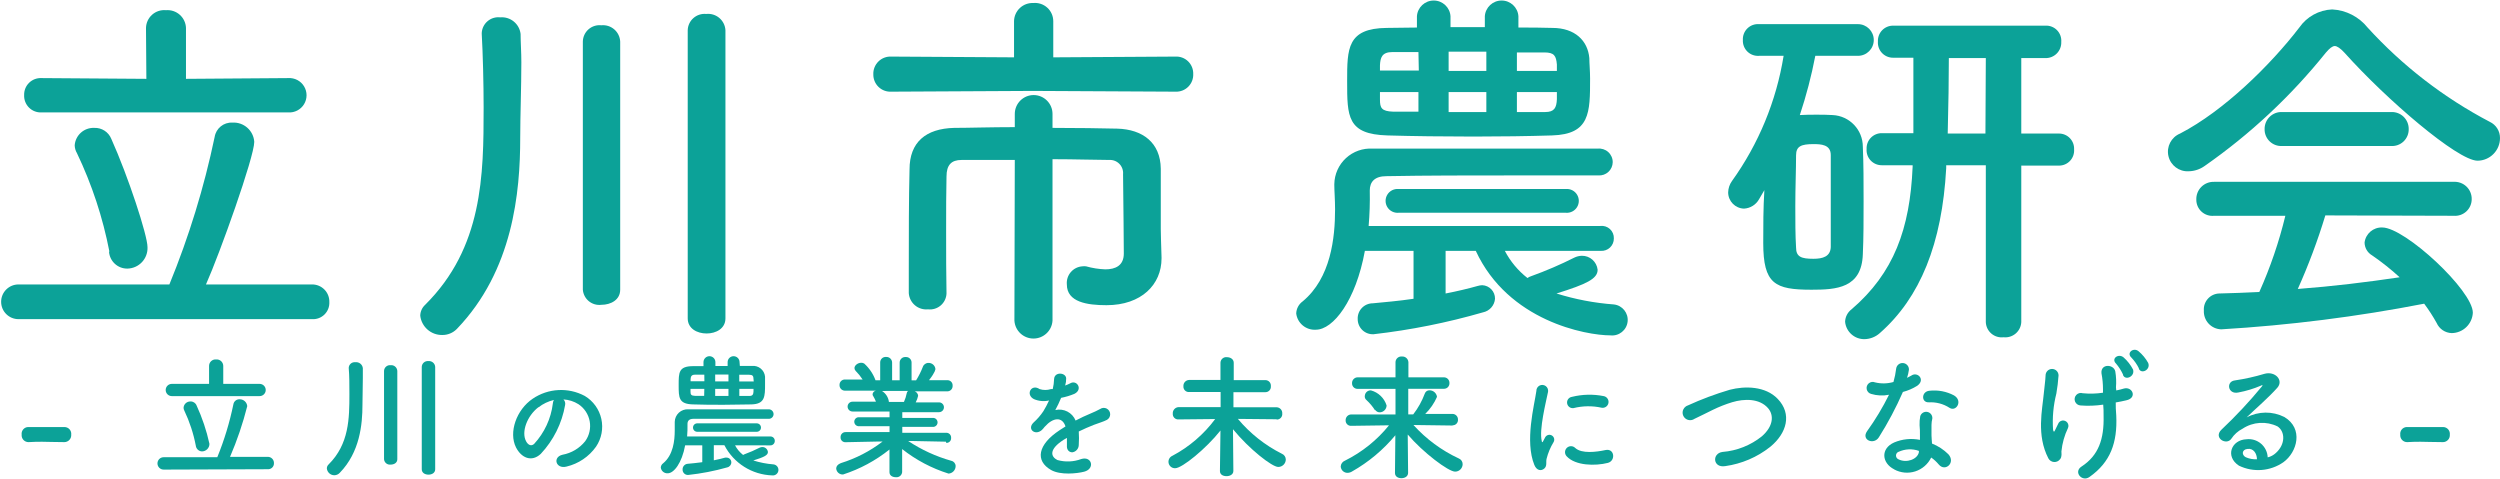
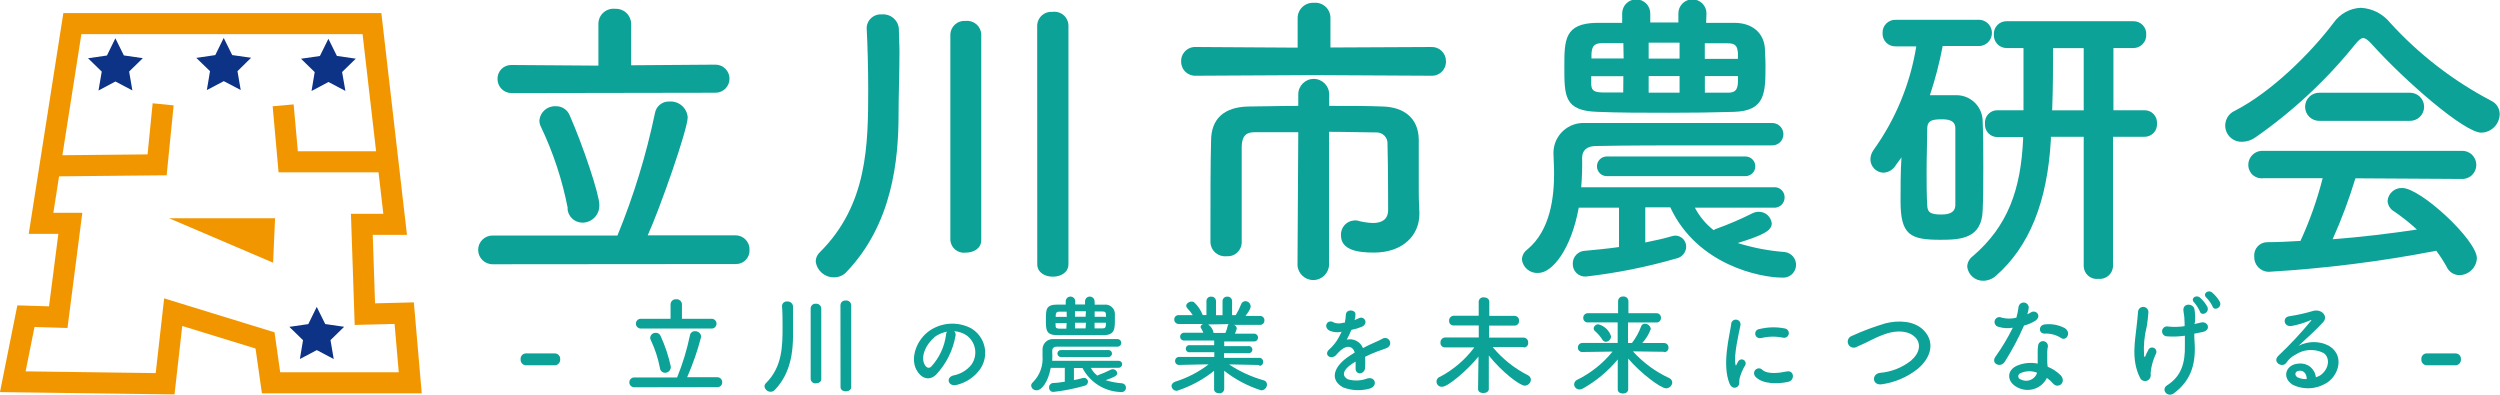
- <svg xmlns="http://www.w3.org/2000/svg" viewBox="0 0 331.35 63.43">
+ <svg xmlns="http://www.w3.org/2000/svg" viewBox="0 0 355.82 56.14">
  <defs>
-     <style>.cls-1{fill:#0ca298;}</style>
+     <style>.cls-1,.cls-2{fill:none;stroke:#f29600;stroke-width:3px;}.cls-1{stroke-miterlimit:10;}.cls-3{fill:#f29600;}.cls-4{fill:#0d3387;}.cls-5{fill:#0ca298;}</style>
  </defs>
  <g id="レイヤー_2" data-name="レイヤー 2">
+     <g id="レイヤー_4" data-name="レイヤー 4">
+       <polygon class="cls-1" points="10.3 3.36 52.94 3.36 56.24 31.93 51.5 31.93 51.93 44.71 57.53 44.57 58.39 54.48 38.58 54.48 37.72 48.45 24.65 44.43 23.5 54.62 1.82 54.33 3.69 45 8.29 45.14 10.01 31.79 5.84 31.79 10.3 3.36" />
+       <polyline class="cls-2" points="23.22 14.85 22.36 23.46 7.14 23.61" />
+       <polyline class="cls-2" points="40.3 14.99 41.02 23.03 54.95 23.03" />
+       <polygon class="cls-3" points="24.08 31.07 39.15 31.07 38.87 37.39 24.08 31.07" />
+       <polygon class="cls-4" points="18.84 12.87 16.43 11.6 14.02 12.88 14.48 10.19 12.53 8.29 15.22 7.9 16.42 5.45 17.63 7.89 20.33 8.28 18.38 10.18 18.84 12.87" />
+       <polygon class="cls-4" points="34.26 12.81 31.85 11.55 29.44 12.82 29.89 10.13 27.94 8.24 30.64 7.84 31.84 5.4 33.05 7.84 35.74 8.22 33.8 10.13 34.26 12.81" />
+       <polygon class="cls-4" points="49.16 12.94 46.75 11.67 44.34 12.95 44.79 10.26 42.84 8.36 45.53 7.97 46.74 5.52 47.95 7.96 50.64 8.35 48.69 10.25 49.16 12.94" />
+       <polygon class="cls-4" points="47.5 51.1 45.09 49.83 42.68 51.1 43.13 48.42 41.18 46.52 43.88 46.13 45.08 43.68 46.29 46.12 48.98 46.51 47.04 48.41 47.5 51.1" />
+     </g>
    <g id="ロゴ_" data-name="ロゴ１">
-       <path class="cls-1" d="M11.68,61.2c-1.44,0-2.22-.05-3-.05-.53,0-1.07,0-1.8.05a.91.91,0,0,1-.91-1,.89.89,0,0,1,.84-1h0c.62,0,1.35,0,2.1,0,.92,0,1.88,0,2.74,0h0a.9.9,0,0,1,.89,1,.92.92,0,0,1-.91,1Z" transform="translate(-3.1 -2.6)" />
-       <path class="cls-1" d="M24.79,64.84a.82.82,0,1,1,0-1.64H31.9a39.77,39.77,0,0,0,2.13-7,.8.8,0,0,1,.84-.68,1,1,0,0,1,1,.91,44.7,44.7,0,0,1-2.28,6.72h5a.81.81,0,0,1,.82.84.77.77,0,0,1-.82.8Zm1.08-9.74a.81.81,0,1,1,0-1.62l4.94,0,0-2.4a.86.86,0,0,1,.94-.84.87.87,0,0,1,.94.84l0,2.4,4.82,0a.81.81,0,1,1,0,1.62Zm3.18,6.56A19.22,19.22,0,0,0,27.52,57a.76.76,0,0,1-.09-.37.89.89,0,0,1,.92-.82.83.83,0,0,1,.8.52,24.82,24.82,0,0,1,1.71,5.1,1,1,0,0,1-1,1A.86.86,0,0,1,29.05,61.66Z" transform="translate(-3.1 -2.6)" />
-       <path class="cls-1" d="M47.42,65.59a1,1,0,0,1-1-.91.72.72,0,0,1,.23-.52c2.72-2.7,2.76-6.1,2.76-9.3,0-1.14,0-2.52-.09-3.47v-.05a.78.78,0,0,1,.87-.73.89.89,0,0,1,1,.78c0,.39,0,.85,0,1.33,0,1.19-.05,2.54-.05,3.54,0,2.58-.34,6.26-3,9A1,1,0,0,1,47.42,65.59ZM54,51.76a.79.79,0,0,1,.87-.76.81.81,0,0,1,.89.76V63.47c0,.48-.44.71-.89.71a.78.78,0,0,1-.87-.71ZM59,51.22a.79.79,0,0,1,.87-.76.82.82,0,0,1,.91.76V64.8c0,.48-.44.71-.89.71S59,65.28,59,64.8Z" transform="translate(-3.1 -2.6)" />
-       <path class="cls-1" d="M78,56.28a12.61,12.61,0,0,1-3.23,6.48c-1.23,1.14-2.58.51-3.28-.86-1-2,.06-5,2.21-6.45a6.68,6.68,0,0,1,6.91-.37,4.74,4.74,0,0,1,1.49,6.72,6.69,6.69,0,0,1-3.91,2.64c-1.41.37-1.9-1.25-.53-1.57a5,5,0,0,0,3-1.79,3.46,3.46,0,0,0-.88-4.9,4.16,4.16,0,0,0-2-.64A.8.8,0,0,1,78,56.28Zm-3.55.3c-1.49,1.15-2.29,3.28-1.62,4.51.24.46.66.71,1.06.35a9.61,9.61,0,0,0,2.48-5.33,1.13,1.13,0,0,1,.14-.5A5.3,5.3,0,0,0,74.48,56.58Z" transform="translate(-3.1 -2.6)" />
-       <path class="cls-1" d="M100.52,61.62a4,4,0,0,0,1.07,1.28.54.54,0,0,1,.18-.09,18.42,18.42,0,0,0,2-.87.87.87,0,0,1,.36-.09.74.74,0,0,1,.75.66c0,.43-.52.68-1.94,1.12a12,12,0,0,0,2.68.52.73.73,0,1,1-.16,1.46,7.41,7.41,0,0,1-6.35-4H97.71v2c.55-.11,1.08-.23,1.51-.36a.9.9,0,0,1,.21,0,.63.63,0,0,1,.6.64.69.69,0,0,1-.55.66,31.33,31.33,0,0,1-5.16,1,.7.7,0,0,1-.75-.73.73.73,0,0,1,.69-.75c.53-.05,1.21-.11,1.92-.21V61.62H93.91c-.43,2.35-1.49,3.71-2.31,3.71a.87.87,0,0,1-.92-.76A.73.73,0,0,1,91,64c1.33-1.1,1.53-3,1.53-4.34,0-.46,0-.87,0-1.14v0a1.7,1.7,0,0,1,1.81-1.67c1.65,0,3.41,0,5.21,0s3.63,0,5.39,0a.64.64,0,0,1,.69.64.63.63,0,0,1-.68.62h0c-1.32,0-2.65,0-3.95,0-2.1,0-4.14,0-6,0-.55,0-.78.27-.78.67a15.9,15.9,0,0,1-.05,1.67h11a.57.57,0,0,1,.62.59.58.58,0,0,1-.62.59Zm.64-10.52c.53,0,1.08,0,1.6,0a1.58,1.58,0,0,1,1.74,1.42c0,.25,0,.6,0,1,0,1.62,0,2.63-1.8,2.68-1.14,0-2.42.05-3.7.05s-2.84,0-4.05-.05c-1.9-.05-1.9-.89-1.9-2.56s0-2.49,1.87-2.51l1.42,0v-.53a.79.79,0,0,1,1.58,0v.51h1.62v-.51a.79.79,0,0,1,1.58,0Zm-4.71,1.16-1.23,0c-.5,0-.57.27-.59.62,0,.07,0,.16,0,.25h1.83Zm0,1.88H94.62c0,.13,0,.25,0,.36,0,.39.07.55.62.57l1.19,0Zm-.94,5.69a.56.56,0,1,1,0-1.12h7.89a.56.56,0,1,1,0,1.12Zm4.14-7.59H97.89v.91h1.76Zm0,1.9H97.89v.94h1.76Zm3.32-1.3c0-.41-.12-.57-.59-.57l-1.3,0v.89H103Zm0,1.3h-1.88v.94l1.33,0c.43,0,.53-.2.55-.6Z" transform="translate(-3.1 -2.6)" />
-       <path class="cls-1" d="M128.47,61.14,124,61.05h-.53a20.38,20.38,0,0,0,5.74,2.63.72.72,0,0,1,.55.69,1,1,0,0,1-.94,1,19.19,19.19,0,0,1-6.15-3.25l0,3.06v0a.75.75,0,0,1-.84.67c-.43,0-.84-.21-.84-.67v0l0-3a19.47,19.47,0,0,1-6.15,3.31.86.86,0,0,1-.91-.8c0-.28.2-.55.62-.71a17.72,17.72,0,0,0,5.53-2.86h-.59l-4.32.09h0a.62.62,0,0,1-.66-.66.65.65,0,0,1,.68-.68l5.81,0,0-.78-4,0a.6.6,0,1,1,0-1.19l4,0v-.76l-4.91,0a.65.65,0,1,1,0-1.3l3.11,0a4.61,4.61,0,0,0-.36-.73.4.4,0,0,1-.09-.27.54.54,0,0,1,.44-.46l-4.07,0a.72.72,0,0,1-.75-.75.7.7,0,0,1,.73-.73h0l2.33,0a7,7,0,0,0-.92-1.14.57.57,0,0,1-.16-.37c0-.37.46-.71.89-.71a.67.67,0,0,1,.41.11A5.59,5.59,0,0,1,119.14,53l.62,0,0-2.36v0a.72.72,0,0,1,.78-.73.75.75,0,0,1,.8.75V53h1V50.67a.74.74,0,0,1,.8-.75.73.73,0,0,1,.78.73v0l0,2.36.6,0a10.38,10.38,0,0,0,.89-1.78.78.78,0,0,1,.75-.53.9.9,0,0,1,.92.8c0,.05,0,.41-.85,1.49l2.42,0h0a.68.68,0,0,1,.71.73.7.7,0,0,1-.73.75l-4.28,0a.69.69,0,0,1,.44.59,3.55,3.55,0,0,1-.32.87l3.09,0a.65.65,0,1,1,0,1.3l-4.87,0v.76l4,0a.6.6,0,1,1,0,1.19l-4,0,0,.78,5.81,0a.63.63,0,0,1,.66.68.61.61,0,0,1-.64.66ZM120,54.42a2,2,0,0,1,.91,1.4l0,.05h2a5.13,5.13,0,0,0,.37-1.16.43.43,0,0,1,.18-.3Z" transform="translate(-3.1 -2.6)" />
-       <path class="cls-1" d="M144.27,53.7a5.66,5.66,0,0,0,.67-.29c.88-.53,1.74.8.56,1.39a9,9,0,0,1-1.76.53,16.27,16.27,0,0,1-.77,1.62,2.33,2.33,0,0,1,2.69,1.39c.66-.34,1.33-.67,2-.94a12.26,12.26,0,0,0,1.25-.59.85.85,0,1,1,.9,1.44c-.51.26-.88.34-1.73.66-.67.26-1.39.58-2,.88a12.86,12.86,0,0,1,0,1.76,1,1,0,0,1-.85,1c-.4,0-.77-.29-.72-.91,0-.34,0-.7,0-1l-.42.24c-2,1.28-1.74,2.24-.85,2.69a5.09,5.09,0,0,0,3.17-.13c1.41-.43,1.86,1.3.38,1.68-.94.24-3.12.48-4.37-.22-2.16-1.22-1.78-3.38,1.12-5.28.22-.14.48-.32.78-.5-.43-1.34-1.66-1.18-2.71,0l-.06.06a3.52,3.52,0,0,1-.37.42c-.88.78-2-.13-1.09-1a8,8,0,0,0,1.3-1.5,13.4,13.4,0,0,0,.75-1.42,3.24,3.24,0,0,1-2-.18c-1.15-.58-.37-2.08.75-1.33a2.45,2.45,0,0,0,1.5,0l.24,0a6.67,6.67,0,0,0,.18-1.34c.06-1,1.57-.86,1.6-.08a3,3,0,0,1-.13.93Z" transform="translate(-3.1 -2.6)" />
-       <path class="cls-1" d="M172.27,58.17l-5.1-.05A18.37,18.37,0,0,0,173,62.74a.84.84,0,0,1,.52.75,1,1,0,0,1-1,1c-.82,0-3.84-2.36-6-5,0,1.87.05,3.84.05,5.53,0,.46-.44.69-.91.69s-.87-.21-.87-.68v0l.07-5.37c-1.88,2.38-5.08,5-6,5a.86.86,0,0,1-.37-1.65,16.93,16.93,0,0,0,5.67-4.87l-4.87.05h0a.71.71,0,0,1-.75-.76.81.81,0,0,1,.76-.87l5.58,0,0-2h-4.18a.71.71,0,0,1-.75-.76.78.78,0,0,1,.75-.84h4.16l0-2.29v0a.76.76,0,0,1,.85-.73c.46,0,.91.25.91.75,0,.82,0,1.56,0,2.29h4.21a.73.73,0,0,1,.71.8.72.72,0,0,1-.71.8h-4.25c0,.62,0,1.28,0,2l5.74,0a.77.77,0,0,1,.73.83.72.72,0,0,1-.71.8Z" transform="translate(-3.1 -2.6)" />
-       <path class="cls-1" d="M195.63,59l-5.19-.07a18.77,18.77,0,0,0,6,4.43.81.81,0,0,1,.52.75,1,1,0,0,1-1,1c-.89,0-4.25-2.54-6.28-4.92,0,1.69.05,3.38.05,5.08,0,.48-.44.71-.89.71s-.85-.23-.85-.69v0l.05-5a20.68,20.68,0,0,1-5.74,4.8,1.17,1.17,0,0,1-.59.18.89.89,0,0,1-.91-.85.88.88,0,0,1,.55-.76,17.52,17.52,0,0,0,5.85-4.69l-5,.07h0a.7.7,0,0,1-.75-.73.75.75,0,0,1,.76-.78l5.85,0,0-3.39h-5a.72.72,0,0,1-.76-.75.75.75,0,0,1,.76-.78h5l0-2a.77.77,0,0,1,.84-.76.8.8,0,0,1,.87.76c0,.68,0,1.33,0,2h4.71a.73.73,0,0,1,.73.76.72.72,0,0,1-.73.76h-4.73c0,1.14,0,2.26,0,3.39h.66a10.39,10.39,0,0,0,1.53-2.75.64.64,0,0,1,.62-.44,1,1,0,0,1,1,.87A7.13,7.13,0,0,1,192,57.46l3.61,0a.73.73,0,0,1,.73.76.7.7,0,0,1-.71.75Zm-10.27-2a6.8,6.8,0,0,0-1.14-1.37A.61.61,0,0,1,184,55a.77.77,0,0,1,.8-.66,3,3,0,0,1,2.08,2,.93.93,0,0,1-.87.91A.7.7,0,0,1,185.36,56.91Z" transform="translate(-3.1 -2.6)" />
-       <path class="cls-1" d="M206.46,64.22c-1.28-3.15,0-7.89.27-9.8a.78.78,0,1,1,1.55.1c-.26,1.3-1.22,5.06-.83,6.55,0,.21.11.16.18,0s.21-.4.27-.51a.64.64,0,0,1,1.12.62,8,8,0,0,0-.94,2.24c-.1.43.1.93-.3,1.28S206.78,65,206.46,64.22Zm4.29-1.14a.79.79,0,0,1,1.14-1.1c.86.78,2.79.53,4,.27s1.38,1.42.32,1.7C214.53,64.38,211.9,64.33,210.75,63.08Zm.91-6.39a.75.75,0,1,1-.22-1.49,9.67,9.67,0,0,1,4.21-.1.78.78,0,1,1-.27,1.54A8.11,8.11,0,0,0,211.66,56.69Z" transform="translate(-3.1 -2.6)" />
-       <path class="cls-1" d="M231.76,64.38c-1.65.27-1.78-1.69-.36-1.88a9.56,9.56,0,0,0,5.23-2.08c1.51-1.33,1.62-2.79.8-3.73-1.14-1.3-3.15-1.26-4.75-.78a17.38,17.38,0,0,0-2.54,1c-.8.39-1.6.8-2.47,1.21a1,1,0,1,1-.87-1.78,42,42,0,0,1,5.56-2.08c2-.52,4.73-.5,6.36,1.21,1.92,2,1.21,4.55-1,6.36A12.35,12.35,0,0,1,231.76,64.38Z" transform="translate(-3.1 -2.6)" />
-       <path class="cls-1" d="M251.1,54.81a.81.81,0,1,1,.52-1.53,4.75,4.75,0,0,0,2.44-.05,11.47,11.47,0,0,0,.36-1.79.85.85,0,0,1,1.69.16,5.92,5.92,0,0,1-.25,1.08,5.68,5.68,0,0,0,.57-.3c.8-.57,1.92.53.78,1.35a6.8,6.8,0,0,1-1.9.82,45.14,45.14,0,0,1-3.18,6c-.66,1.07-2.37.37-1.58-.78a34.67,34.67,0,0,0,2.92-4.85A4.87,4.87,0,0,1,251.1,54.81Zm3.06,10c-1.65-.83-1.85-2.75,0-3.57a5.81,5.81,0,0,1,3.41-.34v-.62c0-.44,0-.89-.05-1.33a5.3,5.3,0,0,1,.09-1.19.82.82,0,0,1,1.6.32,3.59,3.59,0,0,0-.11.84c0,.41,0,.85,0,1.37,0,.34.05.71.07,1.1a6.45,6.45,0,0,1,2.17,1.42c1,1.12-.43,2.38-1.28,1.35a5.17,5.17,0,0,0-1-.92A3.56,3.56,0,0,1,254.16,64.82Zm.57-2.33a.54.54,0,0,0,0,1c1.07.53,2.51,0,2.7-.94,0-.05,0-.12,0-.18A3.56,3.56,0,0,0,254.73,62.49Zm4-6.56c-1,.05-1-1.42.09-1.53a5.62,5.62,0,0,1,3.27.62c1.21.73.28,2.2-.59,1.65A4.57,4.57,0,0,0,258.69,55.93Z" transform="translate(-3.1 -2.6)" />
-       <path class="cls-1" d="M274.59,63.35c-1.6-3.08-.8-6.45-.6-8.64.09-1,.2-1.58.23-2.35a.86.86,0,0,1,1.72,0,23.37,23.37,0,0,1-.29,2.4,15.27,15.27,0,0,0-.44,4.76c.05.3.14.43.29.05.09-.21.28-.55.37-.76a.71.71,0,1,1,1.32.52,9.24,9.24,0,0,0-.87,3.11c0,.2.09.69-.16,1A.92.92,0,0,1,274.59,63.35Zm9-9c.39-.09.75-.16,1-.25,1.14-.32,1.83,1.24.32,1.56-.46.11-.91.2-1.39.28,0,.52,0,1,.07,1.76.16,3.56-.76,6.15-3.54,8.11-1,.73-2.17-.66-1.07-1.37,2.28-1.48,3-3.66,2.93-6.7,0-.55,0-1-.05-1.51a13.31,13.31,0,0,1-3,.11.83.83,0,1,1,.29-1.62,10.71,10.71,0,0,0,2.68-.07c0-.16,0-.32,0-.48a11,11,0,0,0-.2-2.08c-.14-1.32,1.62-1.24,1.83-.27a8.54,8.54,0,0,1,.09,2.12Zm.91-2.08a6.47,6.47,0,0,0-.94-1.48c-.69-.66.32-1.39,1-.82a5.59,5.59,0,0,1,1.25,1.6C286.11,52.5,284.76,53.11,284.47,52.27Zm2.1-.83a5.71,5.71,0,0,0-1-1.44c-.71-.64.28-1.4.94-.85a5.51,5.51,0,0,1,1.28,1.55C288.19,51.6,286.89,52.27,286.57,51.44Z" transform="translate(-3.1 -2.6)" />
-       <path class="cls-1" d="M304.74,62.64c1.3-1.16,1.24-2.84.23-3.52a4.68,4.68,0,0,0-4.64.3,3.9,3.9,0,0,0-1.49,1.33c-.64.94-2.42-.11-1.32-1.19a62.76,62.76,0,0,0,5.37-5.74c.2-.25,0-.18-.12-.11a14.24,14.24,0,0,1-3,.91c-1.4.3-1.67-1.46-.46-1.6a27.59,27.59,0,0,0,3.91-.87c1.42-.41,2.6.85,1.71,1.85-.57.64-1.28,1.33-2,2s-1.42,1.3-2.06,1.92a5.45,5.45,0,0,1,5-.05c2.56,1.53,1.72,4.66-.14,6a5.86,5.86,0,0,1-5.88.45c-1.88-1.23-1-3.43,1-3.5a2.52,2.52,0,0,1,2.81,2.4A2.39,2.39,0,0,0,304.74,62.64ZM301,62.1c-.78.07-.82.8-.25,1.1a3.2,3.2,0,0,0,1.49.27C302.22,62.65,301.74,62,301,62.1Z" transform="translate(-3.1 -2.6)" />
-       <path class="cls-1" d="M326.93,61.2c-1.44,0-2.22-.05-3-.05-.53,0-1.07,0-1.79.05a.91.91,0,0,1-.91-1,.89.89,0,0,1,.84-1h0c.62,0,1.35,0,2.1,0,.92,0,1.88,0,2.74,0h0a.9.9,0,0,1,.89,1,.92.92,0,0,1-.91,1Z" transform="translate(-3.1 -2.6)" />
+       <path class="cls-5" d="M79,54.3c-1.24,0-1.91,0-2.58,0-.46,0-.92,0-1.54,0a.78.78,0,0,1-.78-.85.76.76,0,0,1,.72-.84h0c.53,0,1.16,0,1.8,0,.79,0,1.62,0,2.35,0h0a.77.77,0,0,1,.76.84.79.79,0,0,1-.78.85Z" transform="translate(0 -2.31)" />
+       <path class="cls-5" d="M90.27,57.43a.7.7,0,1,1,0-1.4h6.1a34.16,34.16,0,0,0,1.83-6,.69.69,0,0,1,.72-.58.84.84,0,0,1,.88.78,38.4,38.4,0,0,1-2,5.77h4.29a.69.69,0,0,1,.7.72.66.66,0,0,1-.7.69Zm.93-8.36a.69.69,0,1,1,0-1.39l4.24,0,0-2.06a.74.74,0,0,1,.81-.72.75.75,0,0,1,.81.72l0,2.06,4.14,0a.7.7,0,1,1,0,1.39Zm2.73,5.63a16.48,16.48,0,0,0-1.31-4,.65.65,0,0,1-.08-.32.76.76,0,0,1,.79-.7.71.71,0,0,1,.69.44,21.3,21.3,0,0,1,1.46,4.38.83.83,0,0,1-.82.87A.74.74,0,0,1,93.93,54.7Z" transform="translate(0 -2.31)" />
+       <path class="cls-5" d="M109.69,58.07a.88.88,0,0,1-.88-.78.61.61,0,0,1,.2-.44c2.33-2.32,2.37-5.23,2.37-8,0-1,0-2.17-.08-3v0a.67.67,0,0,1,.75-.63.76.76,0,0,1,.82.67c0,.33,0,.73,0,1.14,0,1,0,2.18,0,3,0,2.21-.29,5.37-2.56,7.74A.81.81,0,0,1,109.69,58.07Zm5.69-11.87a.67.67,0,0,1,.75-.66.7.7,0,0,1,.76.66V56.26c0,.41-.38.61-.76.61a.67.67,0,0,1-.75-.61Zm4.24-.46a.68.68,0,0,1,.75-.66.7.7,0,0,1,.78.66V57.4c0,.41-.38.61-.76.61s-.76-.2-.76-.61Z" transform="translate(0 -2.31)" />
+       <path class="cls-5" d="M136,50.08a10.81,10.81,0,0,1-2.77,5.56c-1.06,1-2.21.44-2.82-.74-.87-1.7.06-4.26,1.9-5.53a5.74,5.74,0,0,1,5.93-.32,4.06,4.06,0,0,1,1.28,5.77,5.74,5.74,0,0,1-3.35,2.27c-1.21.32-1.63-1.07-.45-1.35a4.26,4.26,0,0,0,2.55-1.54,3,3,0,0,0-.76-4.2,3.57,3.57,0,0,0-1.7-.55A.69.69,0,0,1,136,50.08Zm-3,.26c-1.28,1-2,2.82-1.39,3.87.21.4.56.6.91.3a8.25,8.25,0,0,0,2.13-4.57,1,1,0,0,1,.12-.43A4.55,4.55,0,0,0,132.91,50.35Z" transform="translate(0 -2.31)" />
+       <path class="cls-5" d="M155.26,54.67a3.4,3.4,0,0,0,.92,1.1.49.49,0,0,1,.15-.08,15.72,15.72,0,0,0,1.74-.75.77.77,0,0,1,.31-.08.64.64,0,0,1,.64.56c0,.37-.44.58-1.66,1a10.3,10.3,0,0,0,2.3.44.63.63,0,1,1-.14,1.25,6.36,6.36,0,0,1-5.45-3.42h-1.22v1.72c.47-.09.93-.2,1.3-.31a.8.8,0,0,1,.18,0,.54.54,0,0,1,.52.55.6.6,0,0,1-.47.56,27,27,0,0,1-4.43.88.6.6,0,0,1-.64-.63.62.62,0,0,1,.59-.64c.46,0,1-.09,1.65-.18V54.67h-2c-.37,2-1.28,3.19-2,3.19a.75.75,0,0,1-.79-.66.63.63,0,0,1,.26-.49A4.75,4.75,0,0,0,148.38,53c0-.4,0-.75,0-1v0a1.46,1.46,0,0,1,1.56-1.43H159a.55.55,0,0,1,.59.55.54.54,0,0,1-.58.53h0c-1.13,0-2.27,0-3.39,0-1.8,0-3.56,0-5.19,0-.47,0-.67.23-.67.58a13.6,13.6,0,0,1,0,1.43h9.42a.49.49,0,0,1,.53.5.5.5,0,0,1-.53.5Zm.55-9c.46,0,.93,0,1.37,0a1.35,1.35,0,0,1,1.5,1.22c0,.21,0,.52,0,.82,0,1.39,0,2.26-1.54,2.3-1,0-2.08,0-3.17,0s-2.44,0-3.48,0c-1.63,0-1.63-.76-1.63-2.2s0-2.14,1.6-2.15l1.22,0v-.46a.68.68,0,0,1,1.36,0v.44h1.39v-.44a.68.68,0,0,1,1.36,0Zm-4,1h-1.05c-.43,0-.49.23-.5.53,0,.06,0,.14,0,.21h1.57Zm0,1.62h-1.57c0,.11,0,.21,0,.31,0,.33.06.47.53.49h1ZM151,53.13a.48.48,0,1,1,0-1h6.77a.48.48,0,1,1,0,1Zm3.56-6.52H153v.78h1.51Zm0,1.63H153v.81h1.51Zm2.85-1.11c0-.35-.11-.49-.5-.49h-1.11v.76h1.62Zm0,1.11h-1.62v.81h1.14c.37,0,.46-.17.47-.52Z" transform="translate(0 -2.31)" />
+       <path class="cls-5" d="M179.24,54.26l-3.85-.08h-.46a17.52,17.52,0,0,0,4.93,2.26.61.61,0,0,1,.47.59.85.85,0,0,1-.81.84,16.45,16.45,0,0,1-5.28-2.79l0,2.62v0a.64.64,0,0,1-.72.58c-.37,0-.72-.18-.72-.58v0l0-2.61a16.72,16.72,0,0,1-5.28,2.84.74.74,0,0,1-.78-.69c0-.24.17-.47.53-.61a15.25,15.25,0,0,0,4.75-2.46h-.5l-3.71.08h0a.54.54,0,0,1-.56-.56.56.56,0,0,1,.58-.58l5,0,0-.67-3.45,0a.51.51,0,1,1,0-1l3.43,0v-.66h-4.21a.56.56,0,1,1,0-1.11h2.67a4,4,0,0,0-.31-.62.35.35,0,0,1-.08-.23.47.47,0,0,1,.38-.4l-3.49,0a.62.62,0,0,1-.64-.64.6.6,0,0,1,.63-.62h0l2,0a6.05,6.05,0,0,0-.79-1,.49.49,0,0,1-.14-.32c0-.32.4-.61.76-.61a.58.58,0,0,1,.35.09,4.8,4.8,0,0,1,1.24,1.83h.53l0-2v0a.62.62,0,0,1,.67-.62.64.64,0,0,1,.69.64v2H174v-2a.64.64,0,0,1,.69-.64.63.63,0,0,1,.67.63v0l0,2h.52a8.87,8.87,0,0,0,.76-1.53.67.67,0,0,1,.64-.46A.77.77,0,0,1,178,46s0,.35-.73,1.28l2.08,0h0a.59.59,0,0,1,.61.63.6.6,0,0,1-.63.64l-3.68,0a.59.59,0,0,1,.38.5,3.06,3.06,0,0,1-.27.75h2.66a.56.56,0,1,1,0,1.11h-4.18v.66l3.4,0a.51.51,0,1,1,0,1l-3.42,0,0,.67,5,0a.54.54,0,0,1,.56.58.52.52,0,0,1-.55.56Zm-7.29-5.77a1.76,1.76,0,0,1,.78,1.21l0,0h1.68a4.41,4.41,0,0,0,.32-1,.38.38,0,0,1,.15-.26Z" transform="translate(0 -2.31)" />
+       <path class="cls-5" d="M192.79,47.87a5,5,0,0,0,.58-.25c.75-.45,1.5.69.48,1.19a7.67,7.67,0,0,1-1.51.45,14.07,14.07,0,0,1-.66,1.39,2,2,0,0,1,2.31,1.2c.56-.29,1.14-.58,1.68-.81a10.38,10.38,0,0,0,1.07-.51.73.73,0,1,1,.77,1.24c-.44.22-.75.29-1.48.56-.58.22-1.2.49-1.74.76a11,11,0,0,1,0,1.51.81.81,0,0,1-.73.85c-.34,0-.66-.25-.62-.78,0-.29,0-.6,0-.89l-.36.21c-1.7,1.1-1.5,1.92-.73,2.31a4.37,4.37,0,0,0,2.72-.11c1.21-.37,1.59,1.11.33,1.44a6,6,0,0,1-3.75-.19c-1.85-1-1.52-2.9,1-4.53.19-.12.41-.28.67-.43-.37-1.15-1.43-1-2.32,0l-.06.05a3,3,0,0,1-.32.36c-.75.67-1.76-.11-.93-.85a6.92,6.92,0,0,0,1.11-1.29,11.51,11.51,0,0,0,.65-1.22,2.77,2.77,0,0,1-1.7-.15c-1-.5-.32-1.79.65-1.14a2.11,2.11,0,0,0,1.29,0l.21,0a5.74,5.74,0,0,0,.15-1.15c.06-.82,1.35-.74,1.37-.07a2.59,2.59,0,0,1-.11.8Z" transform="translate(0 -2.31)" />
+       <path class="cls-5" d="M216.83,51.71l-4.38,0a15.77,15.77,0,0,0,5,4,.72.72,0,0,1,.44.64.9.9,0,0,1-.88.85c-.7,0-3.3-2-5.11-4.29,0,1.6,0,3.3,0,4.75,0,.4-.38.59-.78.59s-.75-.18-.75-.58h0l.06-4.61c-1.62,2-4.36,4.29-5.14,4.29a.73.73,0,0,1-.32-1.42,14.51,14.51,0,0,0,4.87-4.18l-4.18,0h0a.61.61,0,0,1-.64-.66.69.69,0,0,1,.66-.75l4.79,0,0-1.71h-3.58a.61.61,0,0,1-.64-.66.67.67,0,0,1,.64-.72h3.57l0-2v0a.65.65,0,0,1,.73-.62c.4,0,.78.21.78.64,0,.7,0,1.34,0,2h3.62a.63.63,0,0,1,.61.69.62.62,0,0,1-.61.69h-3.65c0,.53,0,1.1,0,1.71l4.93,0a.66.66,0,0,1,.63.72.62.62,0,0,1-.61.69Z" transform="translate(0 -2.31)" />
+       <path class="cls-5" d="M236.87,52.38l-4.46-.06a16.14,16.14,0,0,0,5.16,3.8.69.69,0,0,1,.44.64.89.89,0,0,1-.88.82c-.76,0-3.65-2.18-5.39-4.23,0,1.45,0,2.9,0,4.36,0,.41-.38.61-.76.61s-.73-.2-.73-.59v0l0-4.26a17.74,17.74,0,0,1-4.93,4.12,1,1,0,0,1-.5.15.76.76,0,0,1-.78-.73.75.75,0,0,1,.47-.66,15,15,0,0,0,5-4l-4.29.06h0a.6.6,0,0,1-.64-.62.64.64,0,0,1,.66-.67l5,0,0-2.92H226a.62.62,0,0,1-.66-.64.64.64,0,0,1,.66-.67h4.3l0-1.72a.66.66,0,0,1,.72-.66.68.68,0,0,1,.75.66c0,.58,0,1.14,0,1.72h4a.62.62,0,0,1,.63.66.62.62,0,0,1-.63.66h-4.06c0,1,0,1.94,0,2.92h.56a8.91,8.91,0,0,0,1.31-2.37.55.55,0,0,1,.53-.38.87.87,0,0,1,.85.75,6.13,6.13,0,0,1-1.22,2l3.1,0a.62.62,0,0,1,.63.66.6.6,0,0,1-.61.64Zm-8.82-1.75a5.82,5.82,0,0,0-1-1.17.53.53,0,0,1-.23-.43.66.66,0,0,1,.69-.56,2.55,2.55,0,0,1,1.79,1.71.8.8,0,0,1-.75.78A.6.6,0,0,1,228.05,50.63Z" transform="translate(0 -2.31)" />
+       <path class="cls-5" d="M246.16,56.9c-1.1-2.71,0-6.77.23-8.4a.67.67,0,1,1,1.33.08c-.22,1.11-1,4.34-.71,5.62,0,.18.1.14.15,0s.18-.34.23-.44a.55.55,0,0,1,1,.54,6.91,6.91,0,0,0-.81,1.92c-.08.37.08.8-.26,1.1S246.43,57.57,246.16,56.9Zm3.68-1a.68.68,0,0,1,1-.95c.74.67,2.39.45,3.46.23s1.18,1.22.27,1.46C253.08,57,250.83,57,249.84,55.92Zm.78-5.48a.65.65,0,1,1-.19-1.28,8.28,8.28,0,0,1,3.61-.08.67.67,0,1,1-.23,1.32A7,7,0,0,0,250.62,50.44Z" transform="translate(0 -2.31)" />
+       <path class="cls-5" d="M267.87,57c-1.42.23-1.53-1.45-.31-1.62A8.21,8.21,0,0,0,272,53.63c1.3-1.14,1.39-2.4.69-3.21-1-1.11-2.7-1.08-4.07-.67a14.82,14.82,0,0,0-2.18.9c-.69.34-1.37.69-2.12,1a.86.86,0,1,1-.75-1.53,35.92,35.92,0,0,1,4.78-1.79c1.74-.44,4.06-.43,5.46,1,1.65,1.72,1,3.91-.84,5.46A10.6,10.6,0,0,1,267.87,57Z" transform="translate(0 -2.31)" />
+       <path class="cls-5" d="M284.46,48.83a.7.7,0,1,1,.44-1.31,4.08,4.08,0,0,0,2.09,0,9.87,9.87,0,0,0,.31-1.54.73.73,0,0,1,1.45.14,5.12,5.12,0,0,1-.21.93,4.62,4.62,0,0,0,.49-.26c.69-.49,1.65.46.67,1.16a5.82,5.82,0,0,1-1.63.7,38.61,38.61,0,0,1-2.73,5.14c-.56.92-2,.32-1.36-.67a29.74,29.74,0,0,0,2.5-4.17A4.18,4.18,0,0,1,284.46,48.83Zm2.63,8.59c-1.42-.72-1.59-2.37,0-3.07a5,5,0,0,1,2.93-.29v-.53c0-.38,0-.76,0-1.14a4.62,4.62,0,0,1,.08-1,.7.7,0,0,1,1.37.28,3,3,0,0,0-.09.72c0,.35,0,.73,0,1.17,0,.29,0,.61.06.95a5.53,5.53,0,0,1,1.86,1.22c.87,1-.37,2-1.1,1.16a4.39,4.39,0,0,0-.87-.79A3.06,3.06,0,0,1,287.09,57.42Zm.49-2a.46.46,0,0,0,0,.88,1.65,1.65,0,0,0,2.32-.81s0-.11,0-.15A3.06,3.06,0,0,0,287.58,55.42Zm3.4-5.63c-.84,0-.9-1.22.08-1.31a4.83,4.83,0,0,1,2.81.53c1,.63.24,1.89-.5,1.42A3.93,3.93,0,0,0,291,49.79Z" transform="translate(0 -2.31)" />
+       <path class="cls-5" d="M304.62,56.15c-1.37-2.64-.69-5.54-.52-7.42.08-.87.17-1.36.2-2a.74.74,0,0,1,1.48,0,20.31,20.31,0,0,1-.24,2.06,13.1,13.1,0,0,0-.38,4.09c0,.26.12.37.24,0s.24-.47.32-.66a.61.61,0,1,1,1.13.44,7.94,7.94,0,0,0-.75,2.67c0,.17.08.59-.14.87A.79.79,0,0,1,304.62,56.15Zm7.71-7.72c.34-.08.64-.14.9-.21,1-.28,1.57,1.07.27,1.34l-1.19.24c0,.44,0,.9.06,1.51.14,3.05-.66,5.28-3,7-.89.63-1.86-.57-.92-1.17,2-1.27,2.58-3.14,2.52-5.75,0-.47,0-.88,0-1.3a11.38,11.38,0,0,1-2.58.09.71.71,0,1,1,.24-1.39,9.21,9.21,0,0,0,2.3-.06c0-.14,0-.27,0-.41a9.62,9.62,0,0,0-.17-1.79c-.12-1.13,1.39-1.07,1.57-.23a7.31,7.31,0,0,1,.08,1.82Zm.78-1.79a5.58,5.58,0,0,0-.81-1.27c-.6-.57.27-1.19.82-.7A4.8,4.8,0,0,1,314.18,46C314.5,46.84,313.34,47.36,313.1,46.64Zm1.8-.72a4.92,4.92,0,0,0-.87-1.24c-.61-.55.24-1.21.81-.73a4.74,4.74,0,0,1,1.1,1.33C316.29,46.06,315.18,46.64,314.9,45.93Z" transform="translate(0 -2.31)" />
+       <path class="cls-5" d="M330.49,55.54c1.11-1,1.07-2.44.2-3a4,4,0,0,0-4,.26,3.35,3.35,0,0,0-1.28,1.14c-.55.81-2.07-.09-1.13-1A54,54,0,0,0,328.9,48c.17-.21,0-.15-.11-.09a12.26,12.26,0,0,1-2.56.78c-1.21.26-1.43-1.25-.4-1.37a23.56,23.56,0,0,0,3.36-.75c1.22-.35,2.23.73,1.46,1.59-.49.55-1.1,1.14-1.71,1.71s-1.22,1.11-1.77,1.65a4.67,4.67,0,0,1,4.29,0c2.2,1.31,1.48,4-.12,5.16a5,5,0,0,1-5.05.38c-1.62-1.05-.9-2.94.9-3A2.17,2.17,0,0,1,329.61,56,2.06,2.06,0,0,0,330.49,55.54Zm-3.25-.46c-.67.06-.7.69-.21.95a2.75,2.75,0,0,0,1.28.23C328.32,55.55,327.91,55,327.24,55.08Z" transform="translate(0 -2.31)" />
+       <path class="cls-5" d="M349.53,54.3c-1.24,0-1.91,0-2.58,0-.46,0-.92,0-1.54,0a.78.78,0,0,1-.78-.85.76.76,0,0,1,.72-.84h0c.53,0,1.16,0,1.8,0,.79,0,1.62,0,2.35,0h0a.77.77,0,0,1,.76.84.79.79,0,0,1-.78.85Z" transform="translate(0 -2.31)" />
    </g>
    <g id="ロゴ">
-       <path class="cls-1" d="M5.55,44.9a2.3,2.3,0,1,1,0-4.6h20a111.84,111.84,0,0,0,6-19.55,2.26,2.26,0,0,1,2.35-1.9,2.74,2.74,0,0,1,2.9,2.55c0,2-4.55,14.75-6.4,18.9H44.45a2.27,2.27,0,0,1,2.3,2.35,2.16,2.16,0,0,1-2.3,2.25ZM8.6,17.5a2.2,2.2,0,0,1-2.3-2.3,2.19,2.19,0,0,1,2.3-2.25l13.9.1L22.45,6.3A2.42,2.42,0,0,1,25.1,3.95,2.45,2.45,0,0,1,27.75,6.3l0,6.75,13.55-.1a2.28,2.28,0,1,1,0,4.55Zm9,18.45a54,54,0,0,0-4.3-13.05A2.15,2.15,0,0,1,13,21.85a2.5,2.5,0,0,1,2.6-2.3A2.33,2.33,0,0,1,17.85,21c2.25,5,4.8,12.8,4.8,14.35A2.72,2.72,0,0,1,20,38.2,2.41,2.41,0,0,1,17.55,35.95Z" transform="translate(-3.1 -2.6)" />
-       <path class="cls-1" d="M61.7,47a2.89,2.89,0,0,1-2.9-2.55A2,2,0,0,1,59.45,43c7.65-7.6,7.75-17.15,7.75-26.15,0-3.2-.1-7.1-.25-9.75V6.95A2.2,2.2,0,0,1,69.4,4.9a2.5,2.5,0,0,1,2.7,2.2c0,1.1.1,2.4.1,3.75,0,3.35-.15,7.15-.15,10,0,7.25-.95,17.6-8.4,25.35A2.66,2.66,0,0,1,61.7,47ZM80.35,8.1A2.21,2.21,0,0,1,82.8,5.95,2.28,2.28,0,0,1,85.3,8.1V41c0,1.35-1.25,2-2.5,2a2.19,2.19,0,0,1-2.45-2Zm13.9-1.5A2.23,2.23,0,0,1,96.7,4.45,2.3,2.3,0,0,1,99.25,6.6V44.8c0,1.35-1.25,2-2.5,2s-2.5-.65-2.5-2Z" transform="translate(-3.1 -2.6)" />
-       <path class="cls-1" d="M140,14.65l-18.75.1a2.26,2.26,0,0,1-2.4-2.3,2.27,2.27,0,0,1,2.4-2.35l16.25.1,0-4.8A2.45,2.45,0,0,1,140.05,3,2.42,2.42,0,0,1,142.7,5.4l0,4.8,16.2-.1a2.24,2.24,0,0,1,2.35,2.3,2.25,2.25,0,0,1-2.35,2.35Zm-2.4,9.15c-2.85,0-5.5,0-7.05,0-1.35,0-2,.65-2,2.2-.05,1.85-.05,4.55-.05,7.35s0,5.75.05,8.15v0a2.2,2.2,0,0,1-2.45,2.1,2.32,2.32,0,0,1-2.55-2.15v-3c0-4.45,0-9.6.1-13.4,0-3.6,2.15-5.4,5.9-5.5,1.9,0,4.85-.1,8.05-.1V17.7a2.48,2.48,0,0,1,5,0v1.85c3.3,0,6.45.05,8.6.1,3.35.1,5.7,1.85,5.75,5.3,0,1.6,0,3.35,0,4.8v3.2c0,.85.05,1.9.1,3.75v.15c0,3.45-2.65,6.2-7.3,6.2-2.55,0-5.25-.4-5.25-2.75a2.21,2.21,0,0,1,2.05-2.4,1.88,1.88,0,0,1,.5,0,10.85,10.85,0,0,0,2.55.4c1.35,0,2.45-.5,2.45-2.1,0,0-.05-7.25-.1-10.5a1.74,1.74,0,0,0-1.85-1.9c-1.7,0-4.5-.1-7.5-.1V45.1a2.53,2.53,0,0,1-5.05,0Z" transform="translate(-3.1 -2.6)" />
-       <path class="cls-1" d="M202.55,35.85a11.12,11.12,0,0,0,3,3.6,1.57,1.57,0,0,1,.5-.25,51.33,51.33,0,0,0,5.7-2.45,2.46,2.46,0,0,1,1-.25,2.08,2.08,0,0,1,2.1,1.85c0,1.2-1.45,1.9-5.45,3.15A33.7,33.7,0,0,0,217,42.95a2.06,2.06,0,1,1-.45,4.1c-3.25,0-13.55-1.9-17.85-11.2h-4V41.5c1.55-.3,3-.65,4.25-1a2.53,2.53,0,0,1,.6-.1,1.77,1.77,0,0,1,1.7,1.8A2,2,0,0,1,199.65,44a88.3,88.3,0,0,1-14.5,2.9,2,2,0,0,1-2.1-2,2,2,0,0,1,2-2.1c1.5-.15,3.4-.3,5.4-.6V35.85H184c-1.2,6.6-4.2,10.45-6.5,10.45a2.46,2.46,0,0,1-2.6-2.15,2.06,2.06,0,0,1,.85-1.6c3.75-3.1,4.3-8.45,4.3-12.2,0-1.3-.1-2.45-.1-3.2V27a4.79,4.79,0,0,1,5.1-4.7c4.65,0,9.6,0,14.65,0s10.2,0,15.15,0a1.8,1.8,0,0,1,2,1.8,1.78,1.78,0,0,1-1.9,1.75h0c-3.7,0-7.45,0-11.1,0-5.9,0-11.65,0-17,.1-1.55,0-2.2.75-2.2,1.9a44.55,44.55,0,0,1-.15,4.7H215.2A1.6,1.6,0,0,1,217,34.2a1.63,1.63,0,0,1-1.75,1.65Zm1.8-29.6c1.5,0,3.05,0,4.5.05,3,0,4.7,1.7,4.9,4,0,.7.1,1.7.1,2.7,0,4.55,0,7.4-5.05,7.55-3.2.1-6.8.15-10.4.15-4,0-8-.05-11.4-.15-5.35-.15-5.35-2.5-5.35-7.2,0-4.3,0-7,5.25-7.05,1.3,0,2.6-.05,4-.05V4.75a2.23,2.23,0,0,1,4.45,0V6.2h4.55V4.75a2.23,2.23,0,0,1,4.45,0ZM191.1,9.5c-1.2,0-2.35,0-3.45,0-1.4,0-1.6.75-1.65,1.75,0,.2,0,.45,0,.7h5.15Zm0,5.3H186c0,.35,0,.7,0,1,0,1.1.2,1.55,1.75,1.6,1,0,2.2,0,3.35,0Zm-2.65,16a1.58,1.58,0,1,1,0-3.15h22.2a1.58,1.58,0,1,1,0,3.15ZM200.1,9.45h-5V12h5Zm0,5.35h-5v2.65h5Zm9.35-3.65c-.1-1.15-.35-1.6-1.65-1.6s-2.4,0-3.65,0V12h5.3Zm0,3.65h-5.3v2.65c1.25,0,2.55,0,3.75,0s1.5-.55,1.55-1.7Z" transform="translate(-3.1 -2.6)" />
-       <path class="cls-1" d="M236.25,29a2.44,2.44,0,0,1-2,1.25,2.16,2.16,0,0,1-2.1-2.15,2.68,2.68,0,0,1,.5-1.5A39.14,39.14,0,0,0,239.5,10h-3.25a2,2,0,0,1-2.15-2.1,2,2,0,0,1,2.15-2.1h13.1a2.1,2.1,0,1,1,0,4.2H243.7a62.2,62.2,0,0,1-2.05,7.85c.75-.05,1.5-.05,2.2-.05s1.45,0,2.15.05a4.2,4.2,0,0,1,4,4.2c.1,2.25.1,4.75.1,7.2s0,4.9-.1,7.05c-.15,4.5-3.5,4.7-6.8,4.7-4.85,0-6.4-.75-6.4-6.2,0-2.25,0-4.65.15-7Zm9.5,1.25c0-2.45,0-5.05,0-7.1,0-1.4-1.3-1.45-2.3-1.45-1.65,0-2.3.3-2.3,1.5,0,1.9-.1,4.3-.1,6.7,0,2,0,3.9.1,5.5,0,1.25.7,1.5,2.3,1.5,1.25,0,2.25-.3,2.3-1.55C245.75,33.85,245.75,32.1,245.75,30.25ZM266.3,24.5h-5.25v.4c-.55,10-3.45,17.15-8.8,21.85a3.11,3.11,0,0,1-2,.8,2.54,2.54,0,0,1-2.6-2.3,2.15,2.15,0,0,1,.85-1.65c5.6-4.8,7.75-10.65,8.1-18.9l0-.2H252.5a2,2,0,0,1-2-2.15,2,2,0,0,1,2-2.1h4.2c0-3.45,0-7.3,0-10H254a2,2,0,0,1-2-2.15A2,2,0,0,1,254,6h20.2a2,2,0,0,1,2.1,2.15,2.06,2.06,0,0,1-2.1,2.15H271v10h5a2,2,0,0,1,2,2.1,2,2,0,0,1-2,2.15h-5V45.3a2.12,2.12,0,0,1-2.35,2,2.1,2.1,0,0,1-2.35-2Zm0-14.2h-4.9c0,2.45-.05,6.3-.15,10h5Z" transform="translate(-3.1 -2.6)" />
-       <path class="cls-1" d="M313.85,9.6c-.55-.6-1-.9-1.3-.9s-.7.3-1.2.9a77.17,77.17,0,0,1-16.05,15,3.75,3.75,0,0,1-2.1.7,2.6,2.6,0,0,1-1.15-5c5.8-3,12-9.1,15.8-14.05a5.58,5.58,0,0,1,4.35-2.4,6.44,6.44,0,0,1,4.7,2.4,59,59,0,0,0,16.2,12.5,2.35,2.35,0,0,1,1.35,2.15,3,3,0,0,1-3,3C328.8,23.85,319.4,15.8,313.85,9.6ZM311.3,31.15a82.32,82.32,0,0,1-3.65,9.75c4.6-.35,9.15-.9,13.5-1.55a33.29,33.29,0,0,0-3.65-2.9,2,2,0,0,1-1-1.7,2.27,2.27,0,0,1,2.35-2c3,0,12,8.35,12,11.3a2.84,2.84,0,0,1-2.8,2.7,2.26,2.26,0,0,1-2-1.35,22.22,22.22,0,0,0-1.65-2.55,204.75,204.75,0,0,1-26.9,3.4,2.37,2.37,0,0,1-2.3-2.5,2.1,2.1,0,0,1,2-2.25c1.75-.05,3.55-.1,5.35-.2A58.24,58.24,0,0,0,306,31.2l-9.45,0a2.13,2.13,0,0,1-2.35-2.15,2.28,2.28,0,0,1,2.35-2.35H328.3a2.26,2.26,0,0,1,2.4,2.3,2.21,2.21,0,0,1-2.4,2.2Zm-5.7-9.2a2.2,2.2,0,0,1-2.35-2.25,2.23,2.23,0,0,1,2.35-2.25H320a2.23,2.23,0,0,1,2.35,2.25A2.2,2.2,0,0,1,320,21.95Z" transform="translate(-3.1 -2.6)" />
+       <path class="cls-5" d="M70.1,39.92a2,2,0,1,1,0-4.09H87.88a99.45,99.45,0,0,0,5.33-17.38,2,2,0,0,1,2.09-1.69A2.43,2.43,0,0,1,97.88,19c0,1.73-4,13.11-5.69,16.8h12.49a2,2,0,0,1,2,2.09,1.92,1.92,0,0,1-2,2Zm2.71-24.36a2,2,0,0,1-2-2,1.94,1.94,0,0,1,2-2l12.36.09,0-6a2.15,2.15,0,0,1,2.36-2.09A2.17,2.17,0,0,1,89.83,5.6l0,6,12-.09a2,2,0,1,1,0,4Zm8,16.4a48,48,0,0,0-3.82-11.6,1.91,1.91,0,0,1-.22-.93,2.22,2.22,0,0,1,2.31-2,2.07,2.07,0,0,1,2,1.29C83,23.07,85.3,30,85.3,31.43A2.42,2.42,0,0,1,82.9,34,2.14,2.14,0,0,1,80.77,32Z" transform="translate(0 -2.31)" />
+       <path class="cls-5" d="M118.68,41.78a2.57,2.57,0,0,1-2.58-2.27,1.8,1.8,0,0,1,.58-1.29c6.8-6.76,6.89-15.25,6.89-23.25,0-2.84-.09-6.31-.22-8.67V6.18a2,2,0,0,1,2.18-1.82,2.22,2.22,0,0,1,2.4,2c0,1,.09,2.13.09,3.33,0,3-.13,6.36-.13,8.85,0,6.44-.84,15.65-7.47,22.54A2.37,2.37,0,0,1,118.68,41.78ZM135.26,7.2a2,2,0,0,1,2.18-1.91,2,2,0,0,1,2.22,1.91V36.49c0,1.2-1.11,1.78-2.22,1.78a1.94,1.94,0,0,1-2.18-1.78Zm12.36-1.33A2,2,0,0,1,149.8,4a2,2,0,0,1,2.27,1.91v34c0,1.2-1.11,1.78-2.22,1.78s-2.22-.58-2.22-1.78Z" transform="translate(0 -2.31)" />
+       <path class="cls-5" d="M186.91,13l-16.67.09a2,2,0,0,1-2.13-2A2,2,0,0,1,170.24,9l14.45.09,0-4.27A2.18,2.18,0,0,1,187,2.71a2.15,2.15,0,0,1,2.36,2.09l0,4.27L203.71,9a2,2,0,0,1,2.09,2,2,2,0,0,1-2.09,2.09Zm-2.13,8.13c-2.53,0-4.89,0-6.27,0-1.2,0-1.73.58-1.78,2,0,1.64,0,4,0,6.53s0,5.11,0,7.25v0a2,2,0,0,1-2.18,1.87,2.07,2.07,0,0,1-2.27-1.91V34.27c0-4,0-8.53.09-11.91,0-3.2,1.91-4.8,5.25-4.89,1.69,0,4.31-.09,7.16-.09V15.74a2.2,2.2,0,0,1,4.4,0v1.64c2.93,0,5.73,0,7.64.09,3,.09,5.07,1.64,5.11,4.71,0,1.42,0,3,0,4.27v2.84c0,.76,0,1.69.09,3.33v.13c0,3.07-2.36,5.51-6.49,5.51-2.27,0-4.67-.36-4.67-2.44a2,2,0,0,1,1.82-2.13,1.65,1.65,0,0,1,.44,0,9.65,9.65,0,0,0,2.27.36c1.2,0,2.18-.44,2.18-1.87,0,0,0-6.44-.09-9.33a1.55,1.55,0,0,0-1.65-1.69c-1.51,0-4-.09-6.67-.09v19a2.25,2.25,0,0,1-4.49,0Z" transform="translate(0 -2.31)" />
+       <path class="cls-5" d="M241.23,31.87a9.88,9.88,0,0,0,2.67,3.2,1.4,1.4,0,0,1,.44-.22,45.55,45.55,0,0,0,5.07-2.18,2.18,2.18,0,0,1,.89-.22,1.85,1.85,0,0,1,1.87,1.65c0,1.07-1.29,1.69-4.84,2.8A30,30,0,0,0,254,38.18a1.83,1.83,0,1,1-.4,3.64c-2.89,0-12-1.69-15.87-10h-3.56v5c1.38-.27,2.71-.58,3.78-.89a2.21,2.21,0,0,1,.53-.09,1.57,1.57,0,0,1,1.51,1.6,1.73,1.73,0,0,1-1.38,1.65,78.55,78.55,0,0,1-12.89,2.58,1.76,1.76,0,0,1-1.87-1.82A1.81,1.81,0,0,1,225.63,38c1.33-.13,3-.27,4.8-.53V31.87h-5.73c-1.07,5.87-3.73,9.29-5.78,9.29a2.19,2.19,0,0,1-2.31-1.91,1.84,1.84,0,0,1,.76-1.42c3.33-2.76,3.82-7.51,3.82-10.85,0-1.16-.09-2.18-.09-2.84V24a4.26,4.26,0,0,1,4.53-4.18c4.13,0,8.53,0,13,0s9.07,0,13.47,0a1.6,1.6,0,0,1,1.73,1.6A1.58,1.58,0,0,1,252.16,23h0c-3.29,0-6.62,0-9.87,0-5.25,0-10.36,0-15.11.09-1.38,0-2,.67-2,1.69a39.58,39.58,0,0,1-.13,4.18h27.42A1.42,1.42,0,0,1,254,30.4a1.45,1.45,0,0,1-1.56,1.47Zm1.6-26.31c1.33,0,2.71,0,4,0,2.67,0,4.18,1.51,4.36,3.56,0,.62.09,1.51.09,2.4,0,4,0,6.58-4.49,6.71-2.84.09-6,.13-9.25.13-3.56,0-7.11,0-10.13-.13-4.76-.13-4.76-2.22-4.76-6.4,0-3.82,0-6.22,4.67-6.27,1.16,0,2.31,0,3.56,0V4.22a2,2,0,0,1,4,0V5.51h4V4.22a2,2,0,0,1,4,0ZM231.05,8.45c-1.07,0-2.09,0-3.07,0-1.24,0-1.42.67-1.47,1.56,0,.18,0,.4,0,.62h4.58Zm0,4.71h-4.58c0,.31,0,.62,0,.89,0,1,.18,1.38,1.56,1.42.93,0,2,0,3,0Zm-2.36,14.22a1.4,1.4,0,1,1,0-2.8h19.74a1.4,1.4,0,1,1,0,2.8Zm10.36-19h-4.4v2.27h4.4Zm0,4.76h-4.4v2.36h4.4Zm8.31-3.25c-.09-1-.31-1.42-1.47-1.42s-2.13,0-3.25,0v2.22h4.71Zm0,3.25h-4.71v2.36c1.11,0,2.27,0,3.33,0s1.33-.49,1.38-1.51Z" transform="translate(0 -2.31)" />
+       <path class="cls-5" d="M269.85,25.78a2.17,2.17,0,0,1-1.78,1.11A1.92,1.92,0,0,1,266.21,25a2.39,2.39,0,0,1,.44-1.33,34.78,34.78,0,0,0,6.09-14.76h-2.89A1.81,1.81,0,0,1,267.94,7a1.81,1.81,0,0,1,1.91-1.87H281.5a1.87,1.87,0,1,1,0,3.73h-5a55.11,55.11,0,0,1-1.82,7c.67,0,1.33,0,2,0s1.29,0,1.91,0a3.73,3.73,0,0,1,3.6,3.73c.09,2,.09,4.22.09,6.4s0,4.36-.09,6.27c-.13,4-3.11,4.18-6,4.18-4.31,0-5.69-.67-5.69-5.51,0-2,0-4.13.13-6.22Zm8.45,1.11c0-2.18,0-4.49,0-6.31,0-1.24-1.16-1.29-2-1.29-1.47,0-2,.27-2,1.33,0,1.69-.09,3.82-.09,6,0,1.73,0,3.47.09,4.89,0,1.11.62,1.33,2,1.33,1.11,0,2-.27,2-1.38C278.3,30.09,278.3,28.54,278.3,26.89Zm18.27-5.11H291.9v.36c-.49,8.89-3.07,15.25-7.82,19.42a2.76,2.76,0,0,1-1.78.71,2.26,2.26,0,0,1-2.31-2,1.91,1.91,0,0,1,.76-1.47c5-4.27,6.89-9.47,7.2-16.8l0-.18H284.3a1.76,1.76,0,0,1-1.78-1.91A1.75,1.75,0,0,1,284.3,18H288c0-3.07,0-6.49,0-8.85h-2.4a1.82,1.82,0,0,1-1.82-1.91,1.79,1.79,0,0,1,1.82-1.91h18a1.8,1.8,0,0,1,1.87,1.91,1.83,1.83,0,0,1-1.87,1.91h-2.8V18h4.44A1.76,1.76,0,0,1,307,19.87a1.77,1.77,0,0,1-1.82,1.91h-4.44V40.27A1.89,1.89,0,0,1,298.66,42a1.86,1.86,0,0,1-2.09-1.78Zm0-12.62h-4.36c0,2.18,0,5.6-.13,8.85h4.49Z" transform="translate(0 -2.31)" />
+       <path class="cls-5" d="M337.51,8.53c-.49-.53-.84-.8-1.16-.8s-.62.27-1.07.8A68.55,68.55,0,0,1,321,21.87a3.33,3.33,0,0,1-1.87.62,2.31,2.31,0,0,1-1-4.44c5.16-2.67,10.67-8.09,14-12.49A5,5,0,0,1,336,3.42a5.73,5.73,0,0,1,4.18,2.13,52.44,52.44,0,0,0,14.4,11.11,2.09,2.09,0,0,1,1.2,1.91,2.69,2.69,0,0,1-2.62,2.62C350.8,21.2,342.44,14,337.51,8.53Zm-2.27,19.16A73.1,73.1,0,0,1,332,36.36c4.09-.31,8.13-.8,12-1.38a29.48,29.48,0,0,0-3.25-2.58,1.81,1.81,0,0,1-.93-1.51,2,2,0,0,1,2.09-1.82c2.62,0,10.62,7.42,10.62,10a2.53,2.53,0,0,1-2.49,2.4,2,2,0,0,1-1.82-1.2A19.79,19.79,0,0,0,346.75,38a182.07,182.07,0,0,1-23.91,3,2.1,2.1,0,0,1-2-2.22,1.86,1.86,0,0,1,1.82-2c1.56,0,3.16-.09,4.76-.18a51.73,51.73,0,0,0,3.16-8.93l-8.4,0A1.89,1.89,0,0,1,320,25.87a2,2,0,0,1,2.09-2.09h28.23a2,2,0,0,1,2.13,2,2,2,0,0,1-2.13,2Zm-5.07-8.18a2,2,0,0,1-2.09-2,2,2,0,0,1,2.09-2h12.76a2,2,0,0,1,2.09,2,2,2,0,0,1-2.09,2Z" transform="translate(0 -2.31)" />
    </g>
  </g>
</svg>
